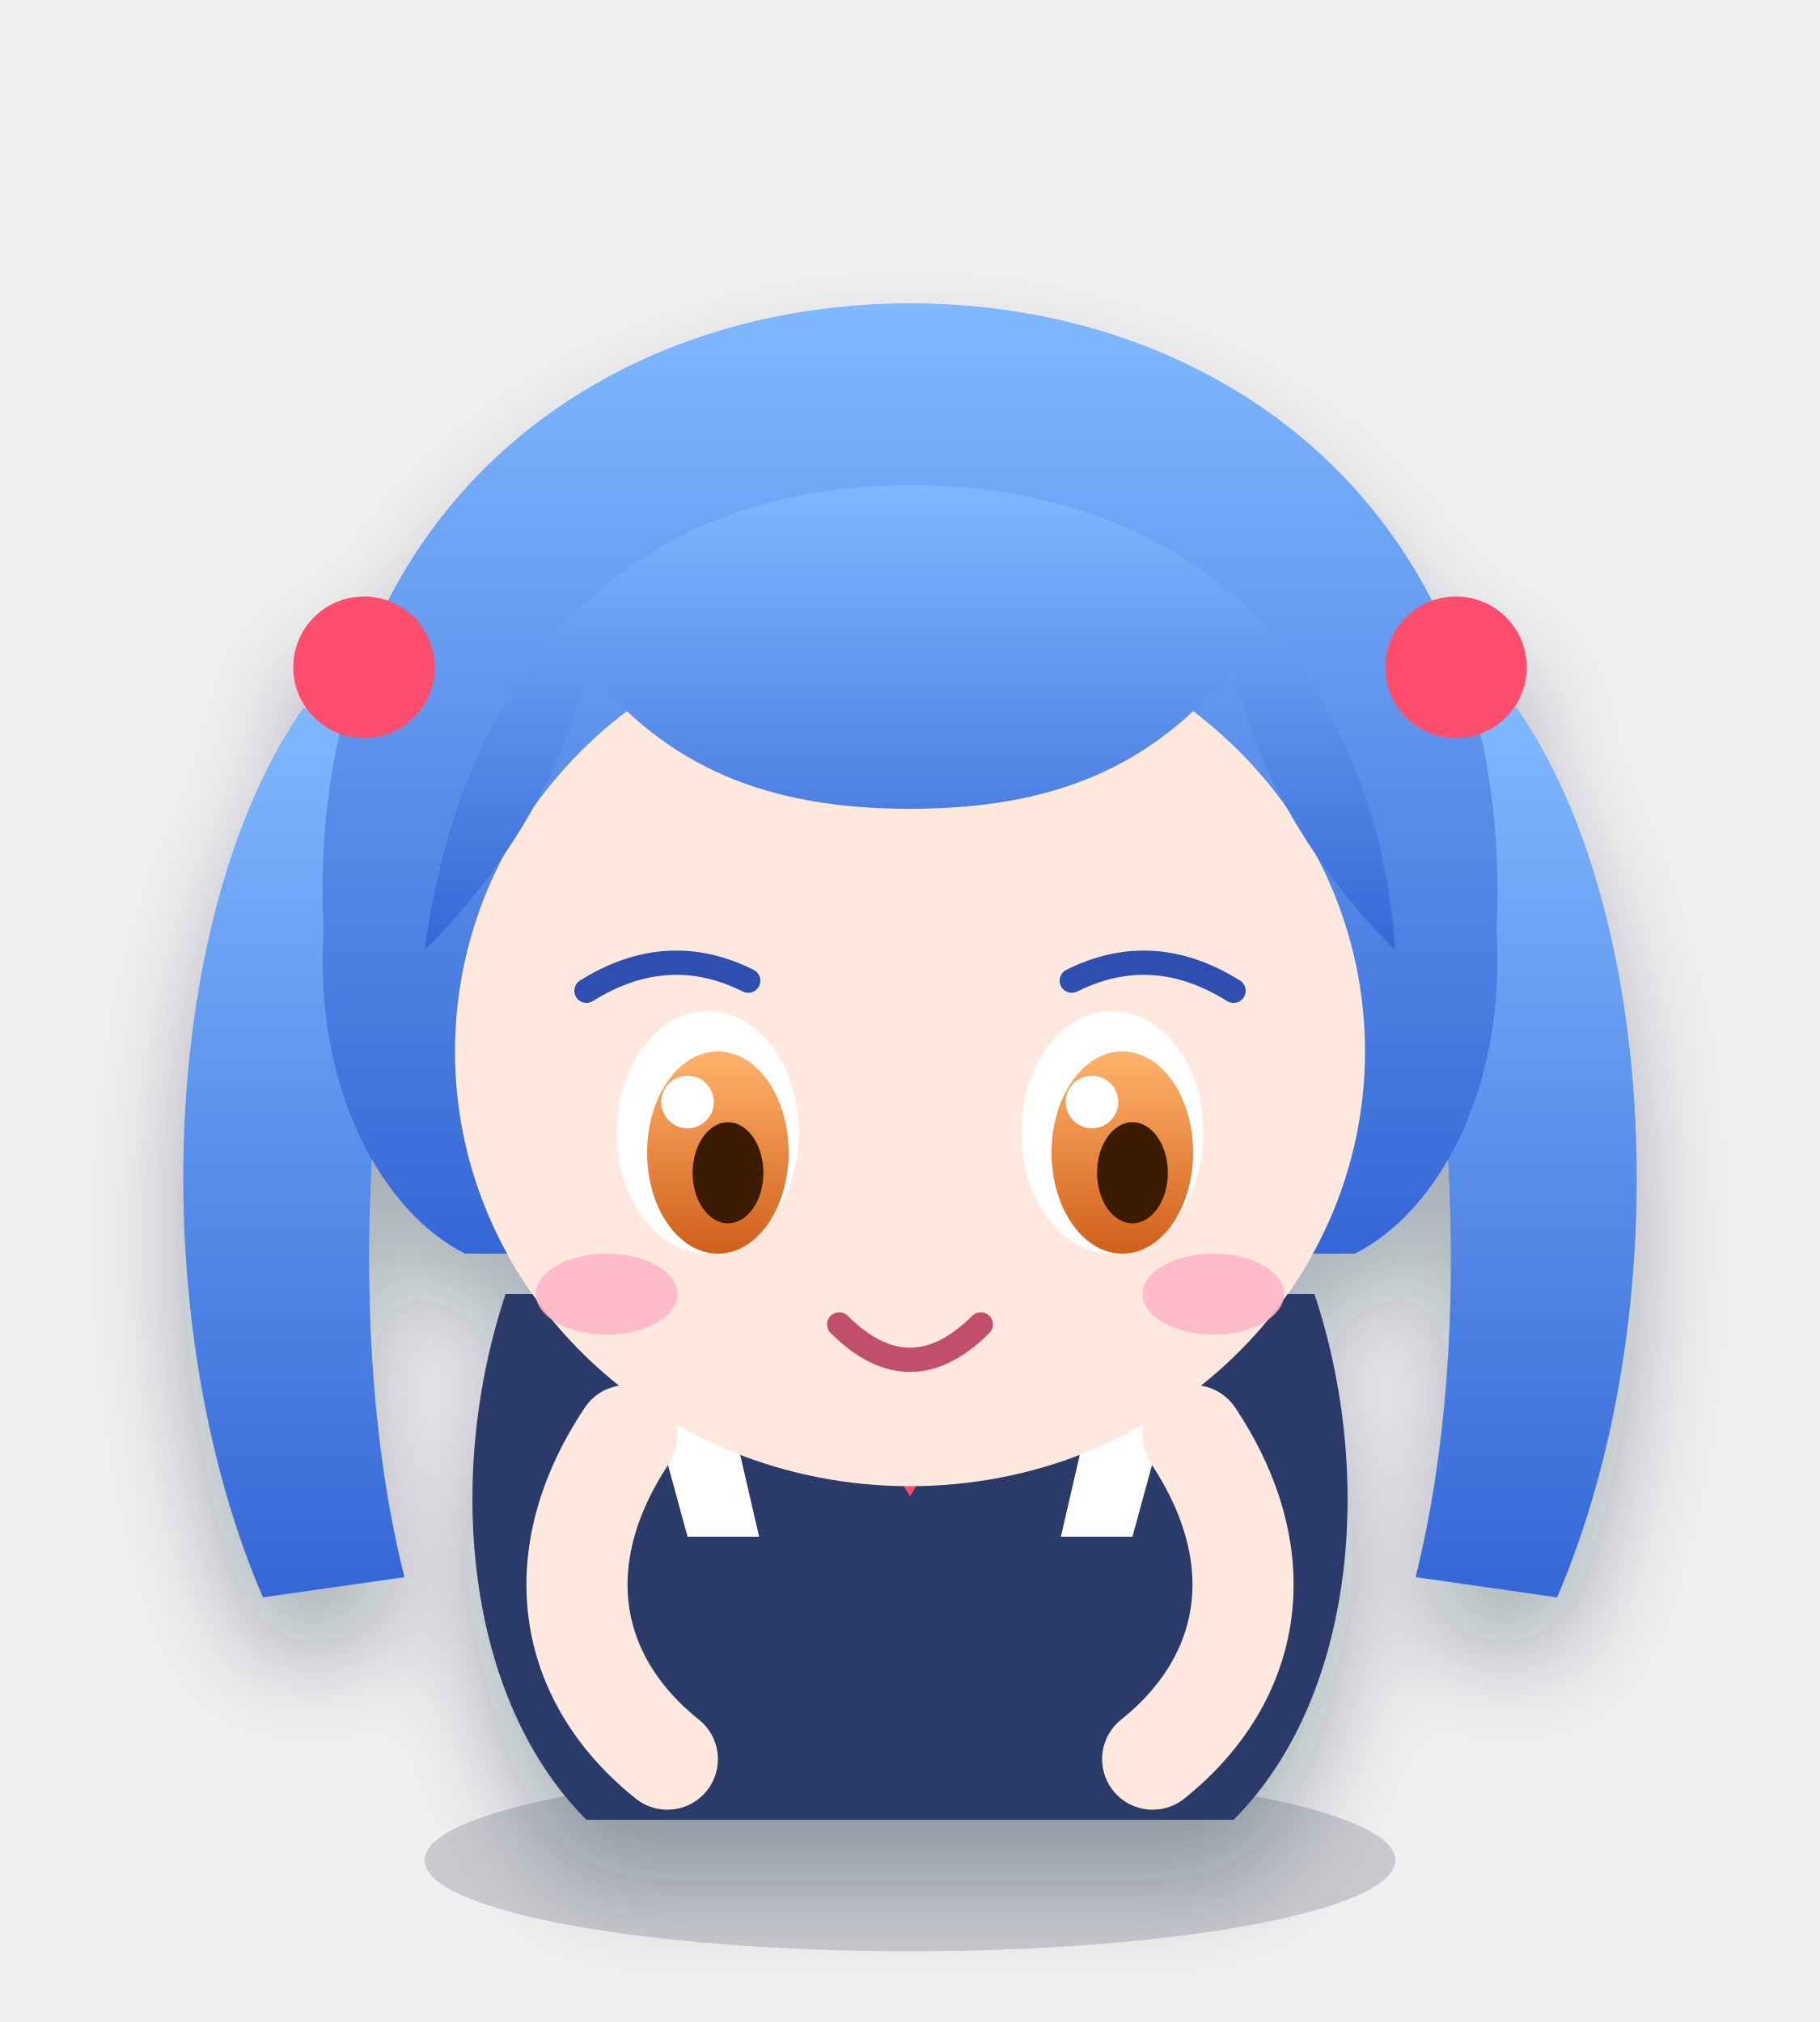
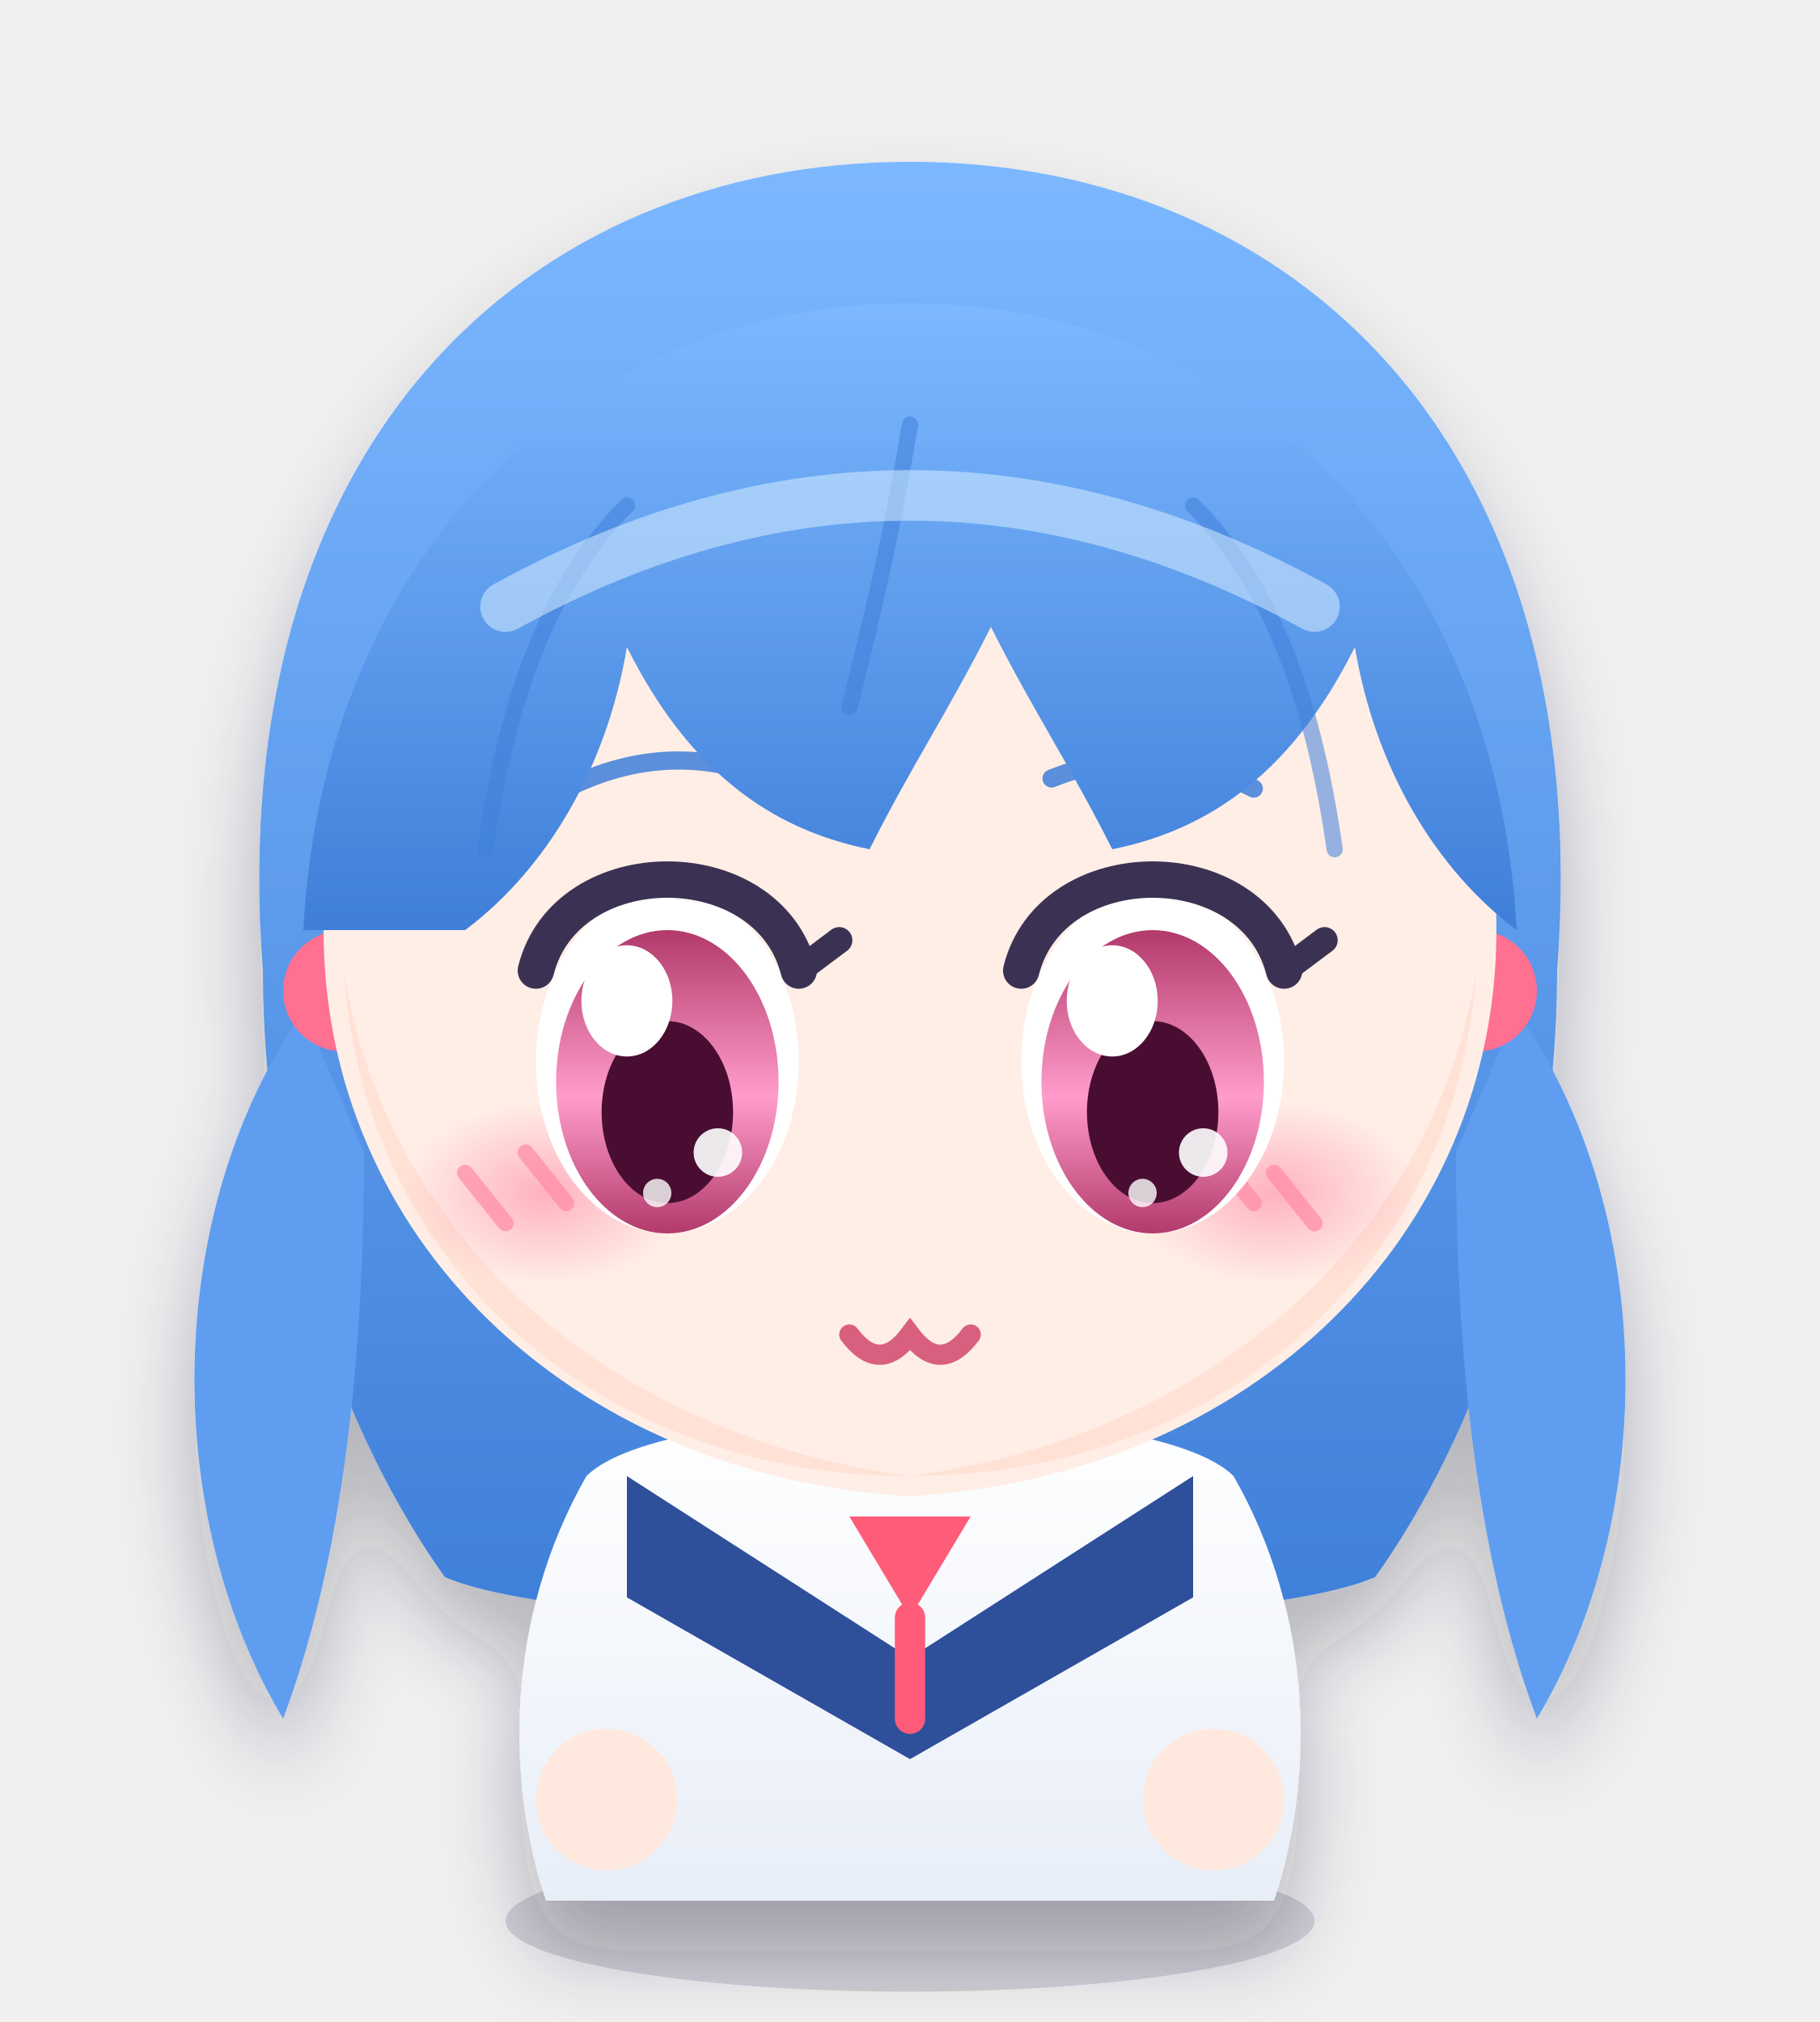
- <svg xmlns="http://www.w3.org/2000/svg" viewBox="0 0 180 200" role="img" aria-label="蓝发双马尾校服少女桌宠">
+ <svg xmlns="http://www.w3.org/2000/svg" viewBox="0 0 180 200" role="img" aria-label="蓝发双马尾水手服桌宠">
  <defs>
-     <linearGradient id="bh" x1="0" y1="0" x2="0" y2="1">
-       <stop stop-color="#7fb8ff" />
-       <stop offset="1" stop-color="#3567d6" />
+     <linearGradient id="sailor-h" x1="0" y1="0" x2="0" y2="1">
+       <stop stop-color="#7cb8ff" />
+       <stop offset="1" stop-color="#3f7fd9" />
    </linearGradient>
-     <linearGradient id="be" x1="0" y1="0" x2="0" y2="1">
-       <stop stop-color="#ffb26b" />
-       <stop offset="1" stop-color="#d1601a" />
+     <linearGradient id="sailor-e" x1="0" y1="0" x2="0" y2="1">
+       <stop stop-color="#b23a6b" />
+       <stop offset=".55" stop-color="#ff9ccb" />
+       <stop offset="1" stop-color="#b23a6b" />
    </linearGradient>
-     <filter id="bs" x="-30%" y="-30%" width="160%" height="170%">
-       <feDropShadow dx="0" dy="6" stdDeviation="5" flood-color="#0f1b3a" flood-opacity=".3" />
+     <linearGradient id="sailor-c" x1="0" y1="0" x2="0" y2="1">
+       <stop stop-color="#ffffff" />
+       <stop offset="1" stop-color="#e8eef8" />
+     </linearGradient>
+     <radialGradient id="sailor-b" cx=".5" cy=".5" r=".5">
+       <stop stop-color="#ff9db4" stop-opacity=".75" />
+       <stop offset="1" stop-color="#ff9db4" stop-opacity="0" />
+     </radialGradient>
+     <filter id="sailor-s" x="-30%" y="-30%" width="160%" height="170%">
+       <feDropShadow dx="0" dy="5" stdDeviation="4" flood-color="#2a2340" flood-opacity=".28" />
    </filter>
  </defs>
-   <ellipse cx="90" cy="184" rx="48" ry="9" fill="#0f1b3a" opacity=".18" />
-   <g filter="url(#bs)">
-     <path d="M30 70c-14 20-16 60-4 88l14-2c-6-24-4-56 4-84z" fill="url(#bh)" />
-     <path d="M150 70c14 20 16 60 4 88l-14-2c6-24 4-56-4-84z" fill="url(#bh)" />
-     <path d="M50 128c-6 18-4 40 8 52h64c12-12 14-34 8-52z" fill="#2b3a6b" />
-     <path d="M62 130h56l-6 22H68z" fill="#ffffff" />
-     <path d="M70 130l20 16 20-16-6 26H76z" fill="#2b3a6b" />
-     <path d="M84 138l6 10 6-10-6-4z" fill="#ff4d6d" />
-     <path d="M32 92c-2-40 26-62 58-62s60 22 58 62c1 16-6 28-14 32l-88 0c-8-4-15-16-14-32z" fill="url(#bh)" />
-     <ellipse cx="90" cy="104" rx="45" ry="43" fill="#ffe9de" />
-     <path d="M42 94c4-30 22-46 48-46 28 0 46 18 48 46-8-8-14-18-16-28-8 10-18 14-32 14s-24-4-32-14c-2 10-8 20-16 28z" fill="url(#bh)" />
-     <circle cx="36" cy="66" r="7" fill="#ff4d6d" />
-     <circle cx="144" cy="66" r="7" fill="#ff4d6d" />
-     <ellipse cx="70" cy="112" rx="9" ry="12" fill="#fff" />
-     <ellipse cx="110" cy="112" rx="9" ry="12" fill="#fff" />
-     <ellipse cx="71" cy="114" rx="7" ry="10" fill="url(#be)" />
-     <ellipse cx="111" cy="114" rx="7" ry="10" fill="url(#be)" />
-     <ellipse cx="72" cy="116" rx="3.5" ry="5" fill="#3a1a05" />
-     <ellipse cx="112" cy="116" rx="3.5" ry="5" fill="#3a1a05" />
-     <circle cx="68" cy="109" r="2.6" fill="#fff" />
-     <circle cx="108" cy="109" r="2.6" fill="#fff" />
-     <path d="M58 98q8-5 16-1M106 97q8-4 16 1" stroke="#2f4fb0" stroke-width="2.4" fill="none" stroke-linecap="round" />
-     <ellipse cx="60" cy="128" rx="7" ry="4" fill="#ffb3c7" opacity=".85" />
-     <ellipse cx="120" cy="128" rx="7" ry="4" fill="#ffb3c7" opacity=".85" />
-     <path d="M83 131q7 7 14 0" stroke="#c2506b" stroke-width="2.4" fill="none" stroke-linecap="round" />
-     <path d="M62 142c-8 12-6 24 4 32M118 142c8 12 6 24-4 32" stroke="#ffe9de" stroke-width="10" fill="none" stroke-linecap="round" />
+   <ellipse cx="90" cy="190" rx="40" ry="7" fill="#2a2340" opacity=".16" />
+   <g filter="url(#sailor-s)">
+     <path d="M26 96c-4-52 26-80 64-80s68 28 64 80c0 24-8 46-18 60-14 6-78 6-92 0-10-14-18-36-18-60z" fill="url(#sailor-h)" />
+     <path d="M30 100c-14 20-14 50-2 70 6-16 8-36 8-56zM150 100c14 20 14 50 2 70-6-16-8-36-8-56z" fill="#5f9df0" />
+     <circle cx="34" cy="98" r="6" fill="#ff6f91" />
+     <circle cx="146" cy="98" r="6" fill="#ff6f91" />
+     <path d="M58 146c-8 14-8 30-4 42h72c4-12 4-28-4-42-8-8-56-8-64 0z" fill="url(#sailor-c)" />
+     <path d="M62 146l28 18 28-18v12l-28 16-28-16z" fill="#2f4f9a" />
+     <path d="M84 150l6 10 6-10z" fill="#ff5c7a" />
+     <path d="M90 160v10" stroke="#ff5c7a" stroke-width="3" stroke-linecap="round" />
+     <circle cx="60" cy="178" r="7" fill="#ffe9df" />
+     <circle cx="120" cy="178" r="7" fill="#ffe9df" />
+     <rect x="80" y="128" width="20" height="18" rx="6" fill="#ffdccd" />
+     <path d="M32 92c0-36 26-58 58-58s58 22 58 58c0 30-24 54-58 56-34-2-58-26-58-56z" fill="#ffeee6" />
+     <path d="M34 96c4 26 26 46 56 50-30 0-54-20-56-50z" fill="#ffd9cc" opacity=".6" />
+     <path d="M146 96c-4 26-26 46-56 50 30 0 54-20 56-50z" fill="#ffd9cc" opacity=".6" />
+     <ellipse cx="54" cy="118" rx="14" ry="9" fill="url(#sailor-b)" />
+     <ellipse cx="126" cy="118" rx="14" ry="9" fill="url(#sailor-b)" />
+     <path d="M46 116l4 5M52 114l4 5M120 114l4 5M126 116l4 5" stroke="#ff8aa6" stroke-width="1.6" stroke-linecap="round" opacity=".7" />
+     <ellipse cx="66" cy="105" rx="13" ry="17" fill="#fff" />
+     <ellipse cx="66" cy="107" rx="11" ry="15" fill="url(#sailor-e)" />
+     <ellipse cx="66" cy="110" rx="6.5" ry="9" fill="#4a1030" />
+     <ellipse cx="62" cy="99" rx="4.5" ry="5.5" fill="#fff" />
+     <circle cx="71" cy="114" r="2.4" fill="#fff" opacity=".9" />
+     <circle cx="65" cy="118" r="1.4" fill="#fff" opacity=".8" />
+     <path d="M53 96c3-12 23-12 26 0" stroke="#3b3352" stroke-width="3.6" fill="none" stroke-linecap="round" />
+     <path d="M79 96l4-3" stroke="#3b3352" stroke-width="2.6" stroke-linecap="round" />
+     <ellipse cx="114" cy="105" rx="13" ry="17" fill="#fff" />
+     <ellipse cx="114" cy="107" rx="11" ry="15" fill="url(#sailor-e)" />
+     <ellipse cx="114" cy="110" rx="6.5" ry="9" fill="#4a1030" />
+     <ellipse cx="110" cy="99" rx="4.5" ry="5.5" fill="#fff" />
+     <circle cx="119" cy="114" r="2.4" fill="#fff" opacity=".9" />
+     <circle cx="113" cy="118" r="1.4" fill="#fff" opacity=".8" />
+     <path d="M101 96c3-12 23-12 26 0" stroke="#3b3352" stroke-width="3.6" fill="none" stroke-linecap="round" />
+     <path d="M127 96l4-3" stroke="#3b3352" stroke-width="2.6" stroke-linecap="round" />
+     <path d="M56 78q10-5 20-1" stroke="#3f7fd9" stroke-width="1.8" fill="none" stroke-linecap="round" opacity=".85" />
+     <path d="M104 77q10-4 20 1" stroke="#3f7fd9" stroke-width="1.8" fill="none" stroke-linecap="round" opacity=".85" />
+     <path d="M84 132q3 4 6 0q3 4 6 0" stroke="#d8607e" stroke-width="2" fill="none" stroke-linecap="round" />
+     <path d="M30 92c2-38 28-62 60-62s58 24 60 62c-8-6-14-16-16-28-6 12-14 18-24 20-4-8-8-14-12-22-4 8-8 14-12 22-10-2-18-8-24-20-2 12-8 22-16 28z" fill="url(#sailor-h)" />
+     <path d="M62 50c-8 8-12 20-14 34M118 50c8 8 12 20 14 34M90 42c-2 12-4 20-6 28" stroke="#3f7fd9" stroke-width="1.6" fill="none" stroke-linecap="round" opacity=".55" />
+     <path d="M50 60q40-22 80 0" stroke="#d6ecff" stroke-width="5" fill="none" stroke-linecap="round" opacity=".55" />
  </g>
</svg>
